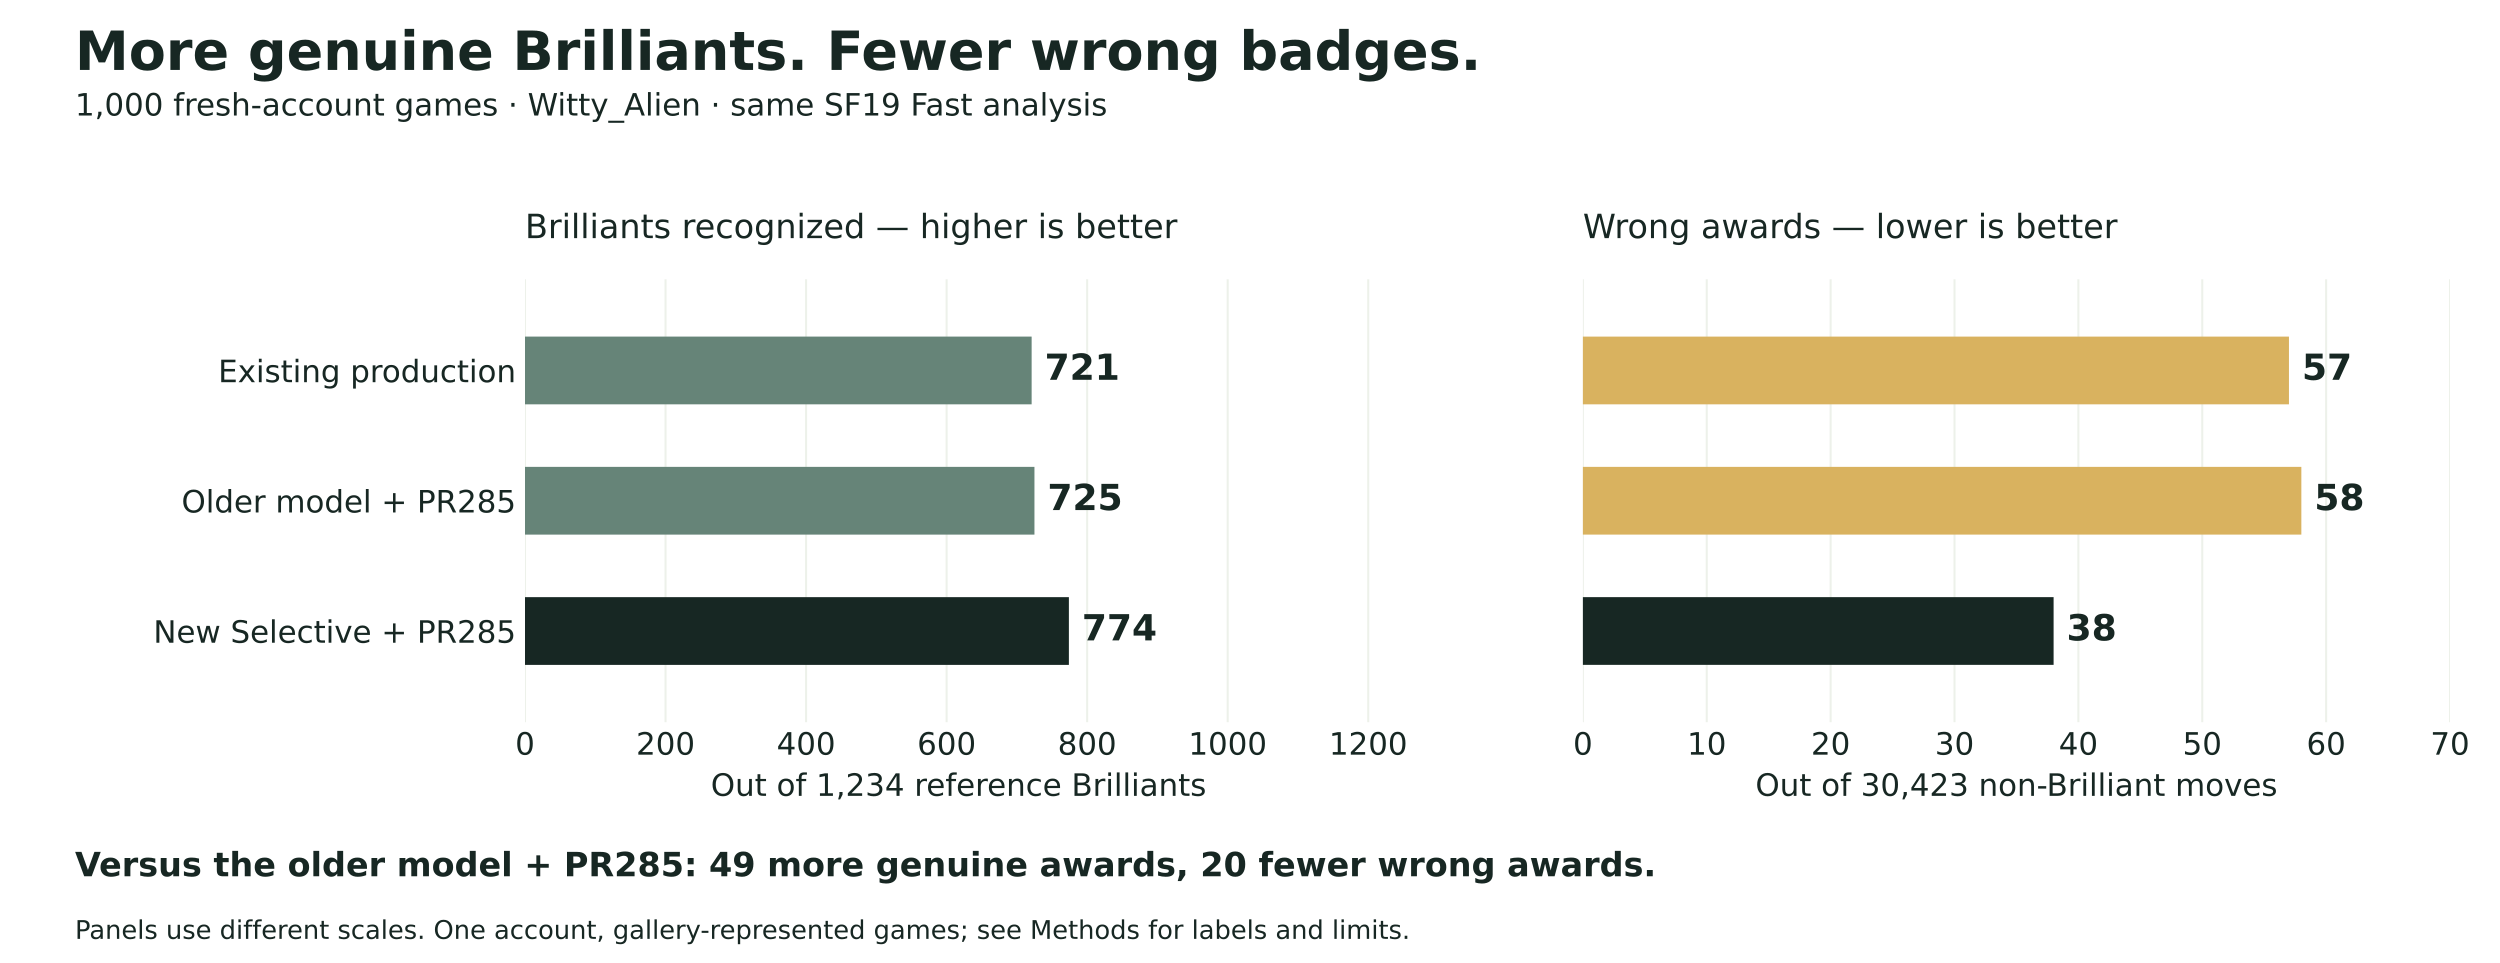
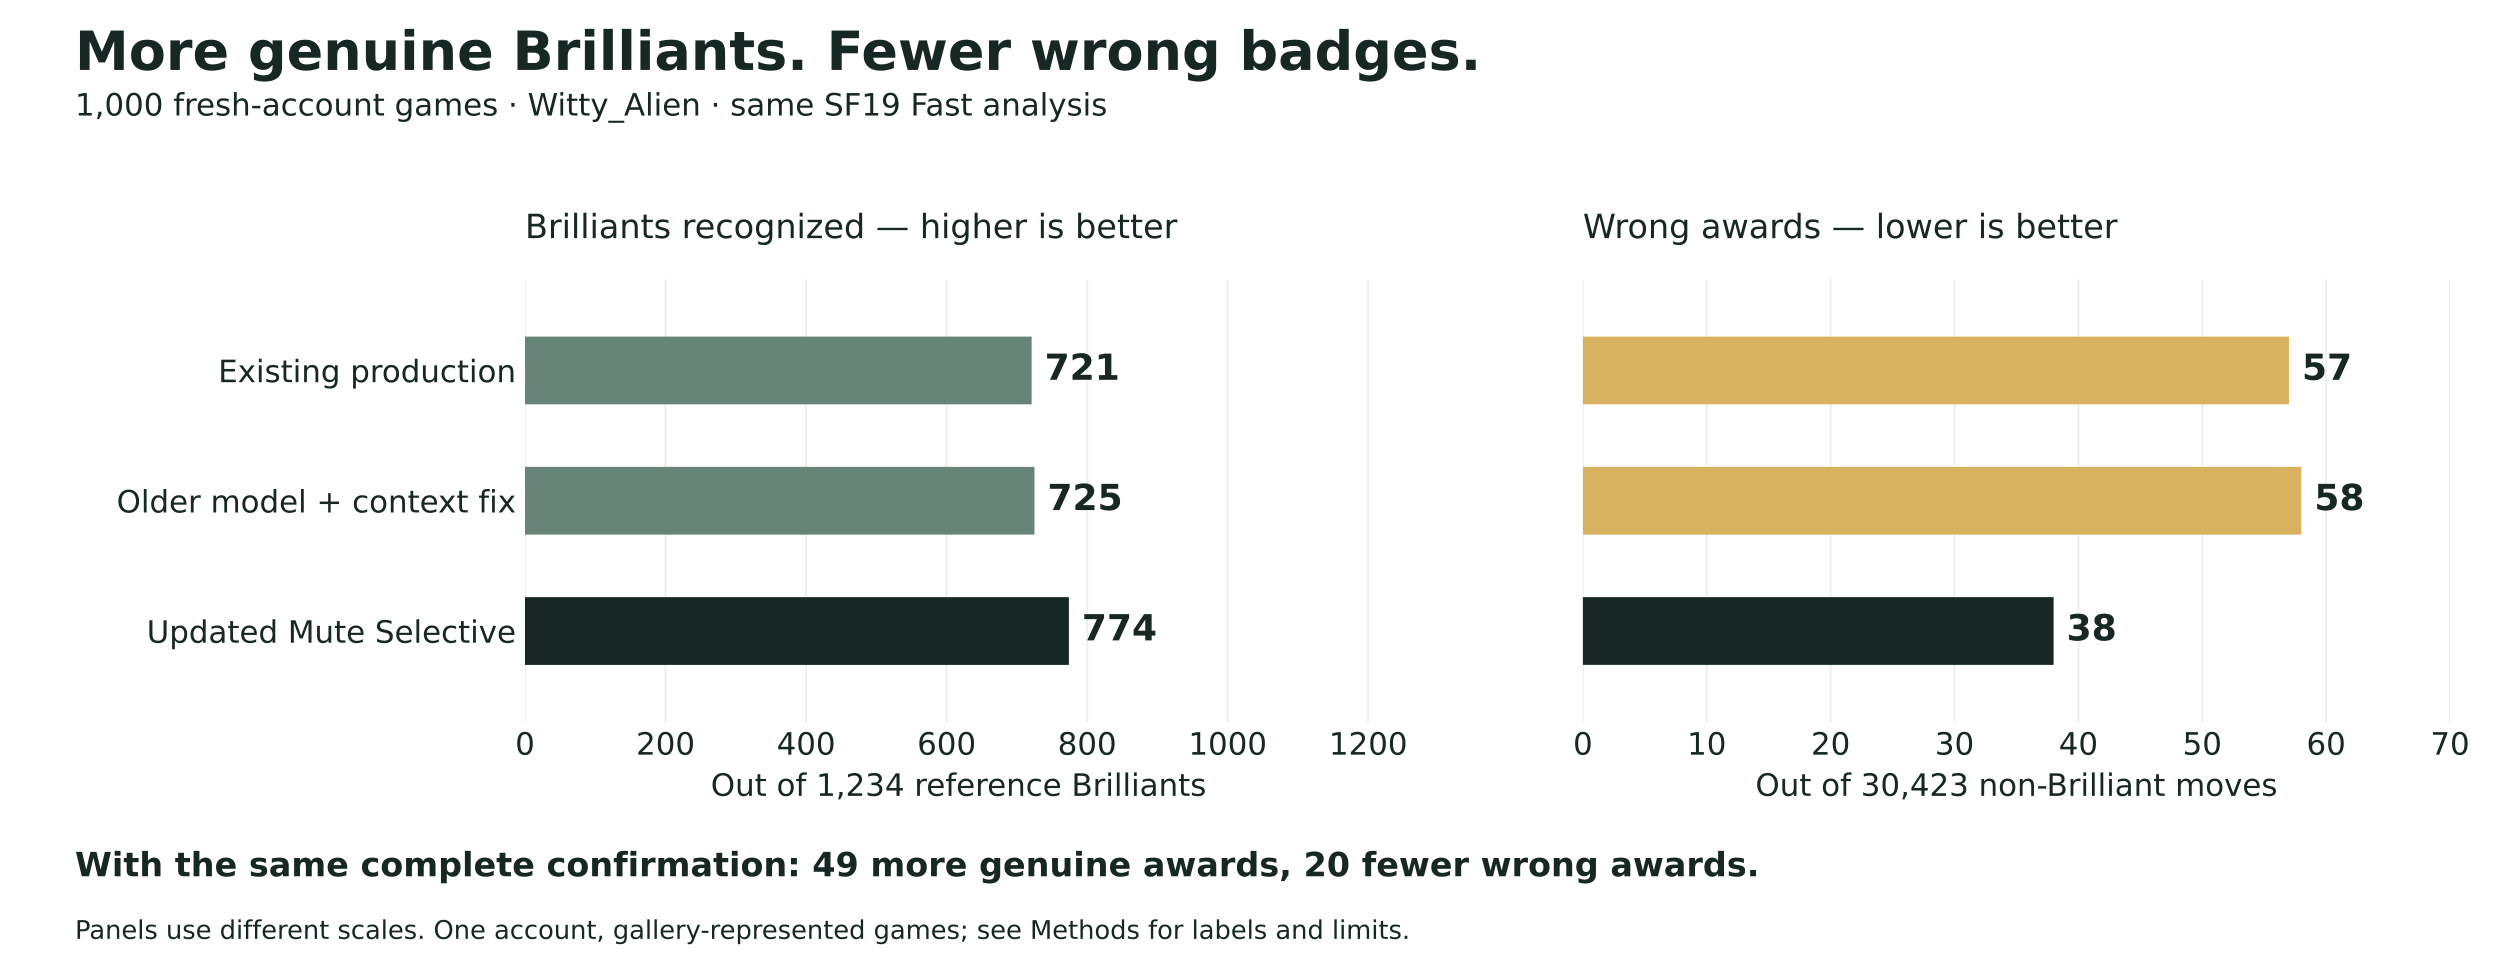
<svg xmlns="http://www.w3.org/2000/svg" width="972pt" height="374.4pt" viewBox="0 0 972 374.4" version="1.1">
  <defs>
    <style type="text/css">*{stroke-linejoin: round; stroke-linecap: butt}</style>
  </defs>
  <g id="figure_1">
    <g id="patch_1">
      <path d="M 0 374.4  L 972 374.4  L 972 0  L 0 0  z " style="fill: #ffffff" />
    </g>
    <g id="axes_1">
      <g id="patch_2">
        <path d="M 204.12 280.8  L 541.255 280.8  L 541.255 108.576  L 204.12 108.576  z " style="fill: #ffffff" />
      </g>
      <g id="matplotlib.axis_1">
        <g id="xtick_1">
          <g id="line2d_1">
-             <path d="M 204.12 280.8  L 204.12 108.576  " clip-path="url(#p0f3cc5da21)" style="fill: none; stroke: #edf1ea; stroke-width: 0.8; stroke-linecap: square" />
+             <path d="M 204.12 280.8  L 204.12 108.576  " clip-path="url(#p2df30de0c3)" style="fill: none; stroke: #edf1ea; stroke-width: 0.8; stroke-linecap: square" />
          </g>
          <g id="line2d_2" />
          <g id="text_1">
            <text style="font-size: 12px; font-family: 'DejaVu Sans'; text-anchor: middle; fill: #172723" x="204.12" y="293.417" transform="rotate(-0 204.12 293.4172)">0</text>
          </g>
        </g>
        <g id="xtick_2">
          <g id="line2d_3">
-             <path d="M 258.761 280.8  L 258.761 108.576  " clip-path="url(#p0f3cc5da21)" style="fill: none; stroke: #edf1ea; stroke-width: 0.8; stroke-linecap: square" />
+             <path d="M 258.761 280.8  L 258.761 108.576  " clip-path="url(#p2df30de0c3)" style="fill: none; stroke: #edf1ea; stroke-width: 0.8; stroke-linecap: square" />
          </g>
          <g id="line2d_4" />
          <g id="text_2">
            <text style="font-size: 12px; font-family: 'DejaVu Sans'; text-anchor: middle; fill: #172723" x="258.761" y="293.417" transform="rotate(-0 258.761 293.4172)">200</text>
          </g>
        </g>
        <g id="xtick_3">
          <g id="line2d_5">
-             <path d="M 313.402 280.8  L 313.402 108.576  " clip-path="url(#p0f3cc5da21)" style="fill: none; stroke: #edf1ea; stroke-width: 0.8; stroke-linecap: square" />
+             <path d="M 313.402 280.8  L 313.402 108.576  " clip-path="url(#p2df30de0c3)" style="fill: none; stroke: #edf1ea; stroke-width: 0.8; stroke-linecap: square" />
          </g>
          <g id="line2d_6" />
          <g id="text_3">
            <text style="font-size: 12px; font-family: 'DejaVu Sans'; text-anchor: middle; fill: #172723" x="313.402" y="293.417" transform="rotate(-0 313.4021 293.4172)">400</text>
          </g>
        </g>
        <g id="xtick_4">
          <g id="line2d_7">
-             <path d="M 368.043 280.8  L 368.043 108.576  " clip-path="url(#p0f3cc5da21)" style="fill: none; stroke: #edf1ea; stroke-width: 0.8; stroke-linecap: square" />
+             <path d="M 368.043 280.8  L 368.043 108.576  " clip-path="url(#p2df30de0c3)" style="fill: none; stroke: #edf1ea; stroke-width: 0.8; stroke-linecap: square" />
          </g>
          <g id="line2d_8" />
          <g id="text_4">
            <text style="font-size: 12px; font-family: 'DejaVu Sans'; text-anchor: middle; fill: #172723" x="368.043" y="293.417" transform="rotate(-0 368.0431 293.4172)">600</text>
          </g>
        </g>
        <g id="xtick_5">
          <g id="line2d_9">
-             <path d="M 422.684 280.8  L 422.684 108.576  " clip-path="url(#p0f3cc5da21)" style="fill: none; stroke: #edf1ea; stroke-width: 0.8; stroke-linecap: square" />
+             <path d="M 422.684 280.8  L 422.684 108.576  " clip-path="url(#p2df30de0c3)" style="fill: none; stroke: #edf1ea; stroke-width: 0.8; stroke-linecap: square" />
          </g>
          <g id="line2d_10" />
          <g id="text_5">
            <text style="font-size: 12px; font-family: 'DejaVu Sans'; text-anchor: middle; fill: #172723" x="422.684" y="293.417" transform="rotate(-0 422.6841 293.4172)">800</text>
          </g>
        </g>
        <g id="xtick_6">
          <g id="line2d_11">
-             <path d="M 477.325 280.8  L 477.325 108.576  " clip-path="url(#p0f3cc5da21)" style="fill: none; stroke: #edf1ea; stroke-width: 0.8; stroke-linecap: square" />
+             <path d="M 477.325 280.8  L 477.325 108.576  " clip-path="url(#p2df30de0c3)" style="fill: none; stroke: #edf1ea; stroke-width: 0.8; stroke-linecap: square" />
          </g>
          <g id="line2d_12" />
          <g id="text_6">
            <text style="font-size: 12px; font-family: 'DejaVu Sans'; text-anchor: middle; fill: #172723" x="477.325" y="293.417" transform="rotate(-0 477.3251 293.4172)">1000</text>
          </g>
        </g>
        <g id="xtick_7">
          <g id="line2d_13">
-             <path d="M 531.966 280.8  L 531.966 108.576  " clip-path="url(#p0f3cc5da21)" style="fill: none; stroke: #edf1ea; stroke-width: 0.8; stroke-linecap: square" />
+             <path d="M 531.966 280.8  L 531.966 108.576  " clip-path="url(#p2df30de0c3)" style="fill: none; stroke: #edf1ea; stroke-width: 0.8; stroke-linecap: square" />
          </g>
          <g id="line2d_14" />
          <g id="text_7">
            <text style="font-size: 12px; font-family: 'DejaVu Sans'; text-anchor: middle; fill: #172723" x="531.966" y="293.417" transform="rotate(-0 531.9662 293.4172)">1200</text>
          </g>
        </g>
        <g id="text_8">
          <text style="font-size: 12px; font-family: 'DejaVu Sans'; text-anchor: middle; fill: #172723" x="372.688" y="309.418" transform="rotate(-0 372.6876 309.4181)">Out of 1,234 reference Brilliants</text>
        </g>
      </g>
      <g id="matplotlib.axis_2">
        <g id="ytick_1">
          <g id="line2d_15" />
          <g id="text_9">
            <text style="font-size: 12px; font-family: 'DejaVu Sans'; text-anchor: end; fill: #172723" x="200.62" y="148.593" transform="rotate(-0 200.62 148.5929)">Existing production</text>
          </g>
        </g>
        <g id="ytick_2">
          <g id="line2d_16" />
          <g id="text_10">
-             <text style="font-size: 12px; font-family: 'DejaVu Sans'; text-anchor: end; fill: #172723" x="200.62" y="199.247" transform="rotate(-0 200.62 199.2471)">Older model + PR285</text>
+             <text style="font-size: 12px; font-family: 'DejaVu Sans'; text-anchor: end; fill: #172723" x="200.62" y="199.247" transform="rotate(-0 200.62 199.2471)">Older model + context fix</text>
          </g>
        </g>
        <g id="ytick_3">
          <g id="line2d_17" />
          <g id="text_11">
-             <text style="font-size: 12px; font-family: 'DejaVu Sans'; text-anchor: end; fill: #172723" x="200.62" y="249.901" transform="rotate(-0 200.62 249.9012)">New Selective + PR285</text>
+             <text style="font-size: 12px; font-family: 'DejaVu Sans'; text-anchor: end; fill: #172723" x="200.62" y="249.901" transform="rotate(-0 200.62 249.9012)">Updated Mute Selective</text>
          </g>
        </g>
      </g>
      <g id="patch_3">
-         <path d="M 204.12 130.864  L 401.101 130.864  L 401.101 157.204  L 204.12 157.204  z " clip-path="url(#p0f3cc5da21)" style="fill: #668478" />
+         <path d="M 204.12 130.864  L 401.101 130.864  L 401.101 157.204  L 204.12 157.204  z " clip-path="url(#p2df30de0c3)" style="fill: #668478" />
      </g>
      <g id="patch_4">
-         <path d="M 204.12 181.518  L 402.194 181.518  L 402.194 207.858  L 204.12 207.858  z " clip-path="url(#p0f3cc5da21)" style="fill: #668478" />
+         <path d="M 204.12 181.518  L 402.194 181.518  L 402.194 207.858  L 204.12 207.858  z " clip-path="url(#p2df30de0c3)" style="fill: #668478" />
      </g>
      <g id="patch_5">
-         <path d="M 204.12 232.172  L 415.581 232.172  L 415.581 258.512  L 204.12 258.512  z " clip-path="url(#p0f3cc5da21)" style="fill: #172723" />
+         <path d="M 204.12 232.172  L 415.581 232.172  L 415.581 258.512  L 204.12 258.512  z " clip-path="url(#p2df30de0c3)" style="fill: #172723" />
      </g>
      <g id="text_12">
        <text style="font-weight: 700; font-size: 14px; font-family: 'DejaVu Sans'; text-anchor: start; fill: #172723" x="406.158" y="147.671" transform="rotate(-0 406.1579 147.6706)">721</text>
      </g>
      <g id="text_13">
        <text style="font-weight: 700; font-size: 14px; font-family: 'DejaVu Sans'; text-anchor: start; fill: #172723" x="407.251" y="198.325" transform="rotate(-0 407.2507 198.3247)">725</text>
      </g>
      <g id="text_14">
        <text style="font-weight: 700; font-size: 14px; font-family: 'DejaVu Sans'; text-anchor: start; fill: #172723" x="420.638" y="248.979" transform="rotate(-0 420.6378 248.9788)">774</text>
      </g>
      <g id="text_15">
        <text style="font-size: 13px; font-family: 'DejaVu Sans'; text-anchor: start; fill: #172723" x="204.12" y="92.576" transform="rotate(-0 204.12 92.576)">Brilliants recognized — higher is better</text>
      </g>
    </g>
    <g id="axes_2">
      <g id="patch_6">
        <path d="M 615.425 280.8  L 952.56 280.8  L 952.56 108.576  L 615.425 108.576  z " style="fill: #ffffff" />
      </g>
      <g id="matplotlib.axis_3">
        <g id="xtick_8">
          <g id="line2d_18">
-             <path d="M 615.425 280.8  L 615.425 108.576  " clip-path="url(#p1786197df3)" style="fill: none; stroke: #edf1ea; stroke-width: 0.8; stroke-linecap: square" />
+             <path d="M 615.425 280.8  L 615.425 108.576  " clip-path="url(#p748009ebac)" style="fill: none; stroke: #edf1ea; stroke-width: 0.8; stroke-linecap: square" />
          </g>
          <g id="line2d_19" />
          <g id="text_16">
            <text style="font-size: 12px; font-family: 'DejaVu Sans'; text-anchor: middle; fill: #172723" x="615.425" y="293.417" transform="rotate(-0 615.4249 293.4172)">0</text>
          </g>
        </g>
        <g id="xtick_9">
          <g id="line2d_20">
-             <path d="M 663.587 280.8  L 663.587 108.576  " clip-path="url(#p1786197df3)" style="fill: none; stroke: #edf1ea; stroke-width: 0.8; stroke-linecap: square" />
+             <path d="M 663.587 280.8  L 663.587 108.576  " clip-path="url(#p748009ebac)" style="fill: none; stroke: #edf1ea; stroke-width: 0.8; stroke-linecap: square" />
          </g>
          <g id="line2d_21" />
          <g id="text_17">
            <text style="font-size: 12px; font-family: 'DejaVu Sans'; text-anchor: middle; fill: #172723" x="663.587" y="293.417" transform="rotate(-0 663.587 293.4172)">10</text>
          </g>
        </g>
        <g id="xtick_10">
          <g id="line2d_22">
-             <path d="M 711.749 280.8  L 711.749 108.576  " clip-path="url(#p1786197df3)" style="fill: none; stroke: #edf1ea; stroke-width: 0.8; stroke-linecap: square" />
+             <path d="M 711.749 280.8  L 711.749 108.576  " clip-path="url(#p748009ebac)" style="fill: none; stroke: #edf1ea; stroke-width: 0.8; stroke-linecap: square" />
          </g>
          <g id="line2d_23" />
          <g id="text_18">
            <text style="font-size: 12px; font-family: 'DejaVu Sans'; text-anchor: middle; fill: #172723" x="711.749" y="293.417" transform="rotate(-0 711.7492 293.4172)">20</text>
          </g>
        </g>
        <g id="xtick_11">
          <g id="line2d_24">
-             <path d="M 759.911 280.8  L 759.911 108.576  " clip-path="url(#p1786197df3)" style="fill: none; stroke: #edf1ea; stroke-width: 0.8; stroke-linecap: square" />
+             <path d="M 759.911 280.8  L 759.911 108.576  " clip-path="url(#p748009ebac)" style="fill: none; stroke: #edf1ea; stroke-width: 0.8; stroke-linecap: square" />
          </g>
          <g id="line2d_25" />
          <g id="text_19">
            <text style="font-size: 12px; font-family: 'DejaVu Sans'; text-anchor: middle; fill: #172723" x="759.911" y="293.417" transform="rotate(-0 759.9114 293.4172)">30</text>
          </g>
        </g>
        <g id="xtick_12">
          <g id="line2d_26">
-             <path d="M 808.074 280.8  L 808.074 108.576  " clip-path="url(#p1786197df3)" style="fill: none; stroke: #edf1ea; stroke-width: 0.8; stroke-linecap: square" />
+             <path d="M 808.074 280.8  L 808.074 108.576  " clip-path="url(#p748009ebac)" style="fill: none; stroke: #edf1ea; stroke-width: 0.8; stroke-linecap: square" />
          </g>
          <g id="line2d_27" />
          <g id="text_20">
            <text style="font-size: 12px; font-family: 'DejaVu Sans'; text-anchor: middle; fill: #172723" x="808.074" y="293.417" transform="rotate(-0 808.0735 293.4172)">40</text>
          </g>
        </g>
        <g id="xtick_13">
          <g id="line2d_28">
-             <path d="M 856.236 280.8  L 856.236 108.576  " clip-path="url(#p1786197df3)" style="fill: none; stroke: #edf1ea; stroke-width: 0.8; stroke-linecap: square" />
+             <path d="M 856.236 280.8  L 856.236 108.576  " clip-path="url(#p748009ebac)" style="fill: none; stroke: #edf1ea; stroke-width: 0.8; stroke-linecap: square" />
          </g>
          <g id="line2d_29" />
          <g id="text_21">
            <text style="font-size: 12px; font-family: 'DejaVu Sans'; text-anchor: middle; fill: #172723" x="856.236" y="293.417" transform="rotate(-0 856.2357 293.4172)">50</text>
          </g>
        </g>
        <g id="xtick_14">
          <g id="line2d_30">
-             <path d="M 904.398 280.8  L 904.398 108.576  " clip-path="url(#p1786197df3)" style="fill: none; stroke: #edf1ea; stroke-width: 0.8; stroke-linecap: square" />
+             <path d="M 904.398 280.8  L 904.398 108.576  " clip-path="url(#p748009ebac)" style="fill: none; stroke: #edf1ea; stroke-width: 0.8; stroke-linecap: square" />
          </g>
          <g id="line2d_31" />
          <g id="text_22">
            <text style="font-size: 12px; font-family: 'DejaVu Sans'; text-anchor: middle; fill: #172723" x="904.398" y="293.417" transform="rotate(-0 904.3978 293.4172)">60</text>
          </g>
        </g>
        <g id="xtick_15">
          <g id="line2d_32">
-             <path d="M 952.56 280.8  L 952.56 108.576  " clip-path="url(#p1786197df3)" style="fill: none; stroke: #edf1ea; stroke-width: 0.8; stroke-linecap: square" />
+             <path d="M 952.56 280.8  L 952.56 108.576  " clip-path="url(#p748009ebac)" style="fill: none; stroke: #edf1ea; stroke-width: 0.8; stroke-linecap: square" />
          </g>
          <g id="line2d_33" />
          <g id="text_23">
            <text style="font-size: 12px; font-family: 'DejaVu Sans'; text-anchor: middle; fill: #172723" x="952.56" y="293.417" transform="rotate(-0 952.56 293.4172)">70</text>
          </g>
        </g>
        <g id="text_24">
          <text style="font-size: 12px; font-family: 'DejaVu Sans'; text-anchor: middle; fill: #172723" x="783.992" y="309.418" transform="rotate(-0 783.9924 309.4181)">Out of 30,423 non-Brilliant moves</text>
        </g>
      </g>
      <g id="matplotlib.axis_4">
        <g id="ytick_4">
          <g id="line2d_34" />
        </g>
        <g id="ytick_5">
          <g id="line2d_35" />
        </g>
        <g id="ytick_6">
          <g id="line2d_36" />
        </g>
      </g>
      <g id="patch_7">
-         <path d="M 615.425 130.864  L 889.949 130.864  L 889.949 157.204  L 615.425 157.204  z " clip-path="url(#p1786197df3)" style="fill: #d9b25f" />
+         <path d="M 615.425 130.864  L 889.949 130.864  L 889.949 157.204  L 615.425 157.204  z " clip-path="url(#p748009ebac)" style="fill: #d9b25f" />
      </g>
      <g id="patch_8">
-         <path d="M 615.425 181.518  L 894.765 181.518  L 894.765 207.858  L 615.425 207.858  z " clip-path="url(#p1786197df3)" style="fill: #d9b25f" />
+         <path d="M 615.425 181.518  L 894.765 181.518  L 894.765 207.858  L 615.425 207.858  z " clip-path="url(#p748009ebac)" style="fill: #d9b25f" />
      </g>
      <g id="patch_9">
-         <path d="M 615.425 232.172  L 798.441 232.172  L 798.441 258.512  L 615.425 258.512  z " clip-path="url(#p1786197df3)" style="fill: #172723" />
+         <path d="M 615.425 232.172  L 798.441 232.172  L 798.441 258.512  L 615.425 258.512  z " clip-path="url(#p748009ebac)" style="fill: #172723" />
      </g>
      <g id="text_25">
        <text style="font-weight: 700; font-size: 14px; font-family: 'DejaVu Sans'; text-anchor: start; fill: #172723" x="895.006" y="147.671" transform="rotate(-0 895.0062 147.6706)">57</text>
      </g>
      <g id="text_26">
        <text style="font-weight: 700; font-size: 14px; font-family: 'DejaVu Sans'; text-anchor: start; fill: #172723" x="899.822" y="198.325" transform="rotate(-0 899.8224 198.3247)">58</text>
      </g>
      <g id="text_27">
        <text style="font-weight: 700; font-size: 14px; font-family: 'DejaVu Sans'; text-anchor: start; fill: #172723" x="803.498" y="248.979" transform="rotate(-0 803.4981 248.9788)">38</text>
      </g>
      <g id="text_28">
        <text style="font-size: 13px; font-family: 'DejaVu Sans'; text-anchor: start; fill: #172723" x="615.425" y="92.576" transform="rotate(-0 615.4249 92.576)">Wrong awards — lower is better</text>
      </g>
    </g>
    <g id="text_29">
      <text style="font-weight: 700; font-size: 21px; font-family: 'DejaVu Sans'; text-anchor: start; fill: #172723" x="29.16" y="27.189" transform="rotate(-0 29.16 27.18872)">More genuine Brilliants. Fewer wrong badges.</text>
    </g>
    <g id="text_30">
      <text style="font-size: 12px; font-family: 'DejaVu Sans'; text-anchor: start; fill: #172723" x="29.16" y="44.928" transform="rotate(-0 29.16 44.928)">1,000 fresh-account games · Witty_Alien · same SF19 Fast analysis</text>
    </g>
    <g id="text_31">
-       <text style="font-weight: 700; font-size: 13px; font-family: 'DejaVu Sans'; text-anchor: start; fill: #172723" x="29.16" y="340.704" transform="rotate(-0 29.16 340.704)">Versus the older model + PR285: 49 more genuine awards, 20 fewer wrong awards.</text>
+       <text style="font-weight: 700; font-size: 13px; font-family: 'DejaVu Sans'; text-anchor: start; fill: #172723" x="29.16" y="340.704" transform="rotate(-0 29.16 340.704)">With the same complete confirmation: 49 more genuine awards, 20 fewer wrong awards.</text>
    </g>
    <g id="text_32">
      <text style="font-size: 10px; font-family: 'DejaVu Sans'; text-anchor: start; fill: #172723" x="29.16" y="365.04" transform="rotate(-0 29.16 365.04)">Panels use different scales. One account, gallery-represented games; see Methods for labels and limits.</text>
    </g>
  </g>
  <defs>
-     <clipPath id="p0f3cc5da21">
+     <clipPath id="p2df30de0c3">
      <rect x="204.12" y="108.576" width="337.135" height="172.224" />
    </clipPath>
-     <clipPath id="p1786197df3">
+     <clipPath id="p748009ebac">
      <rect x="615.425" y="108.576" width="337.135" height="172.224" />
    </clipPath>
  </defs>
</svg>
